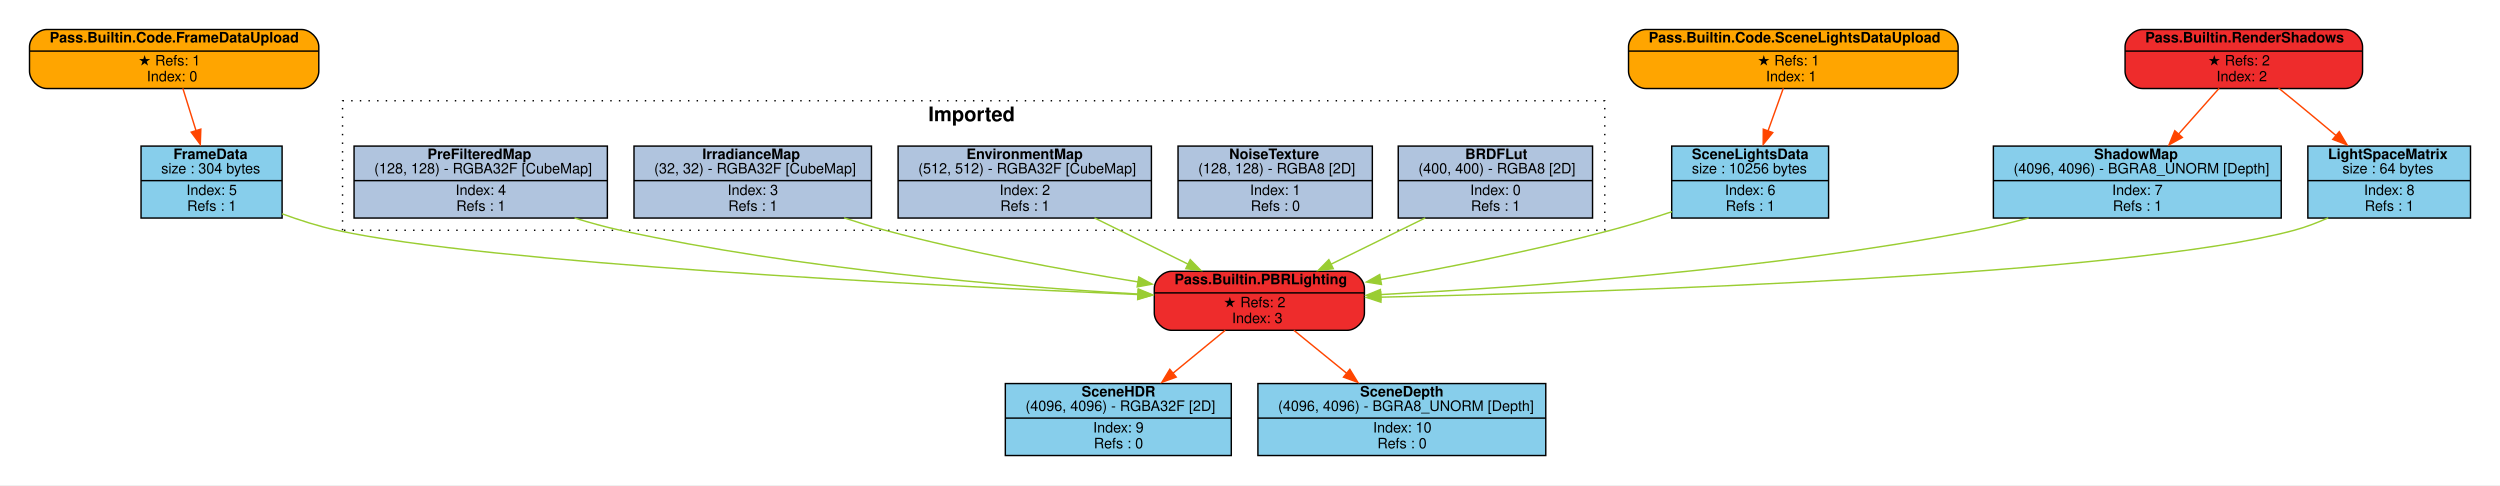
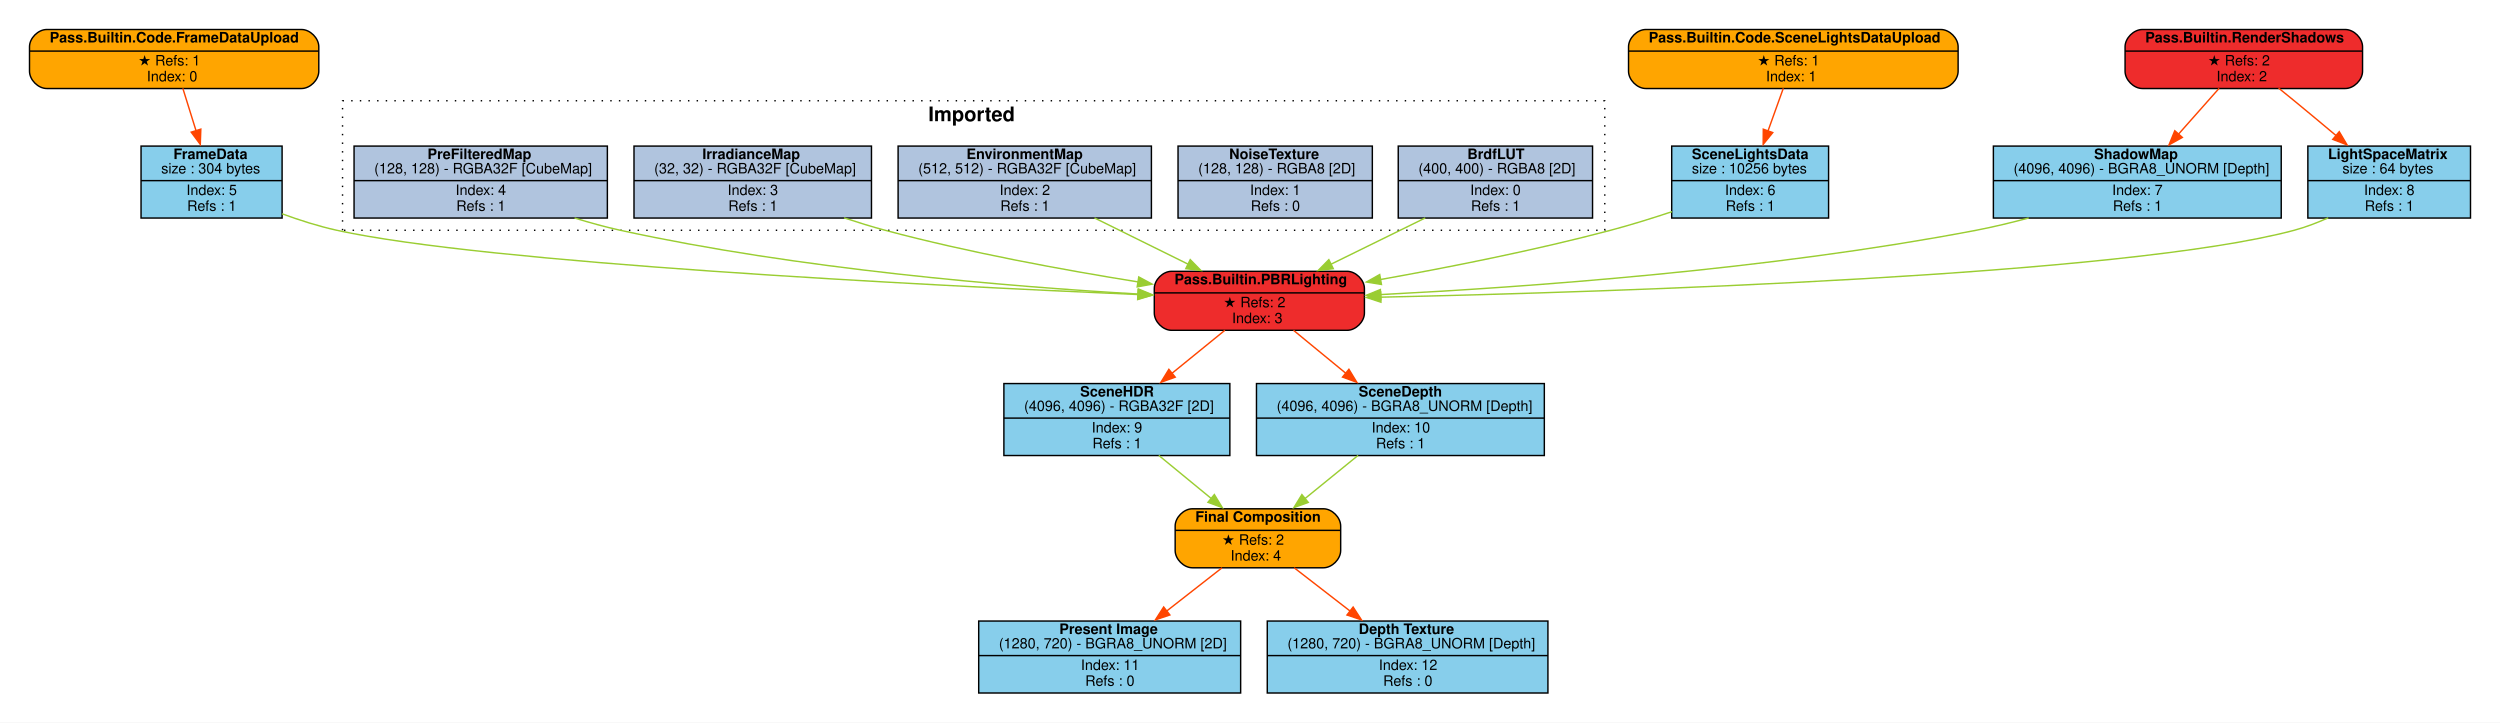
- <svg xmlns="http://www.w3.org/2000/svg" width="1737pt" height="337pt" viewBox="0.00 0.00 1737.00 337.00">
-   <g id="graph0" class="graph" transform="scale(1 1) rotate(0) translate(4 333)">
-     <polygon fill="white" stroke="none" points="-4,4 -4,-333 1733,-333 1733,4 -4,4" />
-     <g id="clust18" class="cluster">
- </g>
-     <g id="clust16" class="cluster">
- </g>
-     <g id="clust17" class="cluster">
+ <svg xmlns="http://www.w3.org/2000/svg" width="1737pt" height="502pt" viewBox="0.00 0.00 1737.00 502.00">
+   <g id="graph0" class="graph" transform="scale(1 1) rotate(0) translate(4 498)">
+     <polygon fill="white" stroke="none" points="-4,4 -4,-498 1733,-498 1733,4 -4,4" />
+     <g id="clust21" class="cluster">
+ </g>
+     <g id="clust20" class="cluster">
+ </g>
+     <g id="clust22" class="cluster">
</g>
    <g id="clust19" class="cluster">
</g>
-     <g id="clust20" class="cluster">
-       <polygon fill="none" stroke="black" stroke-dasharray="1,5" points="234,-173 234,-263 1111,-263 1111,-173 234,-173" />
-       <text text-anchor="start" x="637" y="-248.8" font-family="Helvetica,sans-Serif" font-size="14.00"> </text>
-       <text text-anchor="start" x="641" y="-248.8" font-family="Helvetica,sans-Serif" font-weight="bold" font-size="14.00">Imported</text>
-       <text text-anchor="start" x="704" y="-248.8" font-family="Helvetica,sans-Serif" font-size="14.00"> </text>
+     <g id="clust23" class="cluster">
+ </g>
+     <g id="clust24" class="cluster">
+       <polygon fill="none" stroke="black" stroke-dasharray="1,5" points="234,-338 234,-428 1111,-428 1111,-338 234,-338" />
+       <text text-anchor="start" x="637" y="-413.8" font-family="Helvetica,sans-Serif" font-size="14.00"> </text>
+       <text text-anchor="start" x="641" y="-413.8" font-family="Helvetica,sans-Serif" font-weight="bold" font-size="14.00">Imported</text>
+       <text text-anchor="start" x="704" y="-413.8" font-family="Helvetica,sans-Serif" font-size="14.00"> </text>
    </g>
    <g id="node1" class="node">
-       <path fill="orange" stroke="black" d="M28.5,-271.5C28.5,-271.5 205.5,-271.5 205.5,-271.5 211.5,-271.5 217.5,-277.5 217.5,-283.5 217.5,-283.5 217.5,-300.5 217.5,-300.5 217.5,-306.5 211.5,-312.5 205.5,-312.5 205.5,-312.5 28.5,-312.5 28.5,-312.5 22.5,-312.5 16.5,-306.5 16.5,-300.5 16.5,-300.5 16.5,-283.5 16.5,-283.5 16.5,-277.5 22.5,-271.5 28.5,-271.5" />
-       <text text-anchor="start" x="30.5" y="-303.5" font-family="Helvetica,sans-Serif" font-weight="bold" font-size="10.00">Pass.Builtin.Code.FrameDataUpload</text>
-       <polyline fill="none" stroke="black" points="16.5,-297.5 217.5,-297.5" />
-       <text text-anchor="start" x="92" y="-287.5" font-family="Helvetica,sans-Serif" font-size="10.00">★ Refs: 1</text>
-       <text text-anchor="start" x="98" y="-276.5" font-family="Helvetica,sans-Serif" font-size="10.00"> Index: 0</text>
+       <path fill="orange" stroke="black" d="M28.5,-436.5C28.5,-436.5 205.5,-436.5 205.5,-436.5 211.5,-436.5 217.5,-442.5 217.5,-448.5 217.5,-448.5 217.5,-465.5 217.5,-465.5 217.5,-471.5 211.5,-477.5 205.5,-477.5 205.5,-477.5 28.5,-477.5 28.5,-477.5 22.5,-477.5 16.5,-471.5 16.5,-465.5 16.5,-465.5 16.5,-448.5 16.5,-448.5 16.5,-442.5 22.5,-436.5 28.5,-436.5" />
+       <text text-anchor="start" x="30.5" y="-468.5" font-family="Helvetica,sans-Serif" font-weight="bold" font-size="10.00">Pass.Builtin.Code.FrameDataUpload</text>
+       <polyline fill="none" stroke="black" points="16.5,-462.5 217.5,-462.5" />
+       <text text-anchor="start" x="92" y="-452.5" font-family="Helvetica,sans-Serif" font-size="10.00">★ Refs: 1</text>
+       <text text-anchor="start" x="98" y="-441.5" font-family="Helvetica,sans-Serif" font-size="10.00"> Index: 0</text>
+     </g>
+     <g id="node11" class="node">
+       <polygon fill="skyblue" stroke="black" points="94,-346.5 94,-396.5 192,-396.5 192,-346.5 94,-346.5" />
+       <text text-anchor="start" x="116.5" y="-387.5" font-family="Helvetica,sans-Serif" font-weight="bold" font-size="10.00">FrameData</text>
+       <text text-anchor="start" x="108" y="-377.5" font-family="Helvetica,sans-Serif" font-size="10.00">size : 304 bytes</text>
+       <polyline fill="none" stroke="black" points="94,-372.5 192,-372.5" />
+       <text text-anchor="start" x="125.5" y="-362.5" font-family="Helvetica,sans-Serif" font-size="10.00">Index: 5</text>
+       <text text-anchor="start" x="126" y="-351.5" font-family="Helvetica,sans-Serif" font-size="10.00">Refs : 1</text>
+     </g>
+     <g id="edge1" class="edge">
+       <path fill="none" stroke="orangered" d="M123.03,-436.63C125.76,-427.88 129.06,-417.27 132.19,-407.22" />
+       <polygon fill="orangered" stroke="orangered" points="135.53,-408.27 135.16,-397.68 128.85,-406.18 135.53,-408.27" />
+     </g>
+     <g id="node2" class="node">
+       <path fill="orange" stroke="black" d="M1139.5,-436.5C1139.5,-436.5 1344.5,-436.5 1344.5,-436.5 1350.5,-436.5 1356.5,-442.5 1356.5,-448.5 1356.5,-448.5 1356.5,-465.5 1356.5,-465.5 1356.5,-471.5 1350.5,-477.5 1344.5,-477.5 1344.5,-477.5 1139.5,-477.5 1139.5,-477.5 1133.5,-477.5 1127.5,-471.5 1127.5,-465.5 1127.5,-465.5 1127.5,-448.5 1127.5,-448.5 1127.5,-442.5 1133.5,-436.5 1139.5,-436.5" />
+       <text text-anchor="start" x="1141.5" y="-468.5" font-family="Helvetica,sans-Serif" font-weight="bold" font-size="10.00">Pass.Builtin.Code.SceneLightsDataUpload</text>
+       <polyline fill="none" stroke="black" points="1127.5,-462.5 1356.5,-462.5" />
+       <text text-anchor="start" x="1217" y="-452.5" font-family="Helvetica,sans-Serif" font-size="10.00">★ Refs: 1</text>
+       <text text-anchor="start" x="1223" y="-441.5" font-family="Helvetica,sans-Serif" font-size="10.00"> Index: 1</text>
+     </g>
+     <g id="node12" class="node">
+       <polygon fill="skyblue" stroke="black" points="1157.5,-346.5 1157.5,-396.5 1266.5,-396.5 1266.5,-346.5 1157.5,-346.5" />
+       <text text-anchor="start" x="1171.5" y="-387.5" font-family="Helvetica,sans-Serif" font-weight="bold" font-size="10.00">SceneLightsData</text>
+       <text text-anchor="start" x="1171.5" y="-377.5" font-family="Helvetica,sans-Serif" font-size="10.00">size : 10256 bytes</text>
+       <polyline fill="none" stroke="black" points="1157.5,-372.5 1266.5,-372.5" />
+       <text text-anchor="start" x="1194.5" y="-362.5" font-family="Helvetica,sans-Serif" font-size="10.00">Index: 6</text>
+       <text text-anchor="start" x="1195" y="-351.5" font-family="Helvetica,sans-Serif" font-size="10.00">Refs : 1</text>
+     </g>
+     <g id="edge2" class="edge">
+       <path fill="none" stroke="orangered" d="M1235.04,-436.63C1231.86,-427.79 1228,-417.04 1224.36,-406.89" />
+       <polygon fill="orangered" stroke="orangered" points="1227.71,-405.88 1221.04,-397.66 1221.13,-408.25 1227.71,-405.88" />
+     </g>
+     <g id="node3" class="node">
+       <path fill="#ee2c2c" stroke="black" d="M1484.5,-436.5C1484.5,-436.5 1625.5,-436.5 1625.5,-436.5 1631.5,-436.5 1637.5,-442.5 1637.5,-448.5 1637.5,-448.5 1637.5,-465.5 1637.5,-465.5 1637.5,-471.5 1631.5,-477.5 1625.5,-477.5 1625.5,-477.5 1484.5,-477.5 1484.5,-477.5 1478.5,-477.5 1472.5,-471.5 1472.5,-465.5 1472.5,-465.5 1472.5,-448.5 1472.5,-448.5 1472.5,-442.5 1478.5,-436.5 1484.5,-436.5" />
+       <text text-anchor="start" x="1486.5" y="-468.5" font-family="Helvetica,sans-Serif" font-weight="bold" font-size="10.00">Pass.Builtin.RenderShadows</text>
+       <polyline fill="none" stroke="black" points="1472.5,-462.5 1637.5,-462.5" />
+       <text text-anchor="start" x="1530" y="-452.5" font-family="Helvetica,sans-Serif" font-size="10.00">★ Refs: 2</text>
+       <text text-anchor="start" x="1536" y="-441.5" font-family="Helvetica,sans-Serif" font-size="10.00"> Index: 2</text>
+     </g>
+     <g id="node13" class="node">
+       <polygon fill="skyblue" stroke="black" points="1381,-346.5 1381,-396.5 1581,-396.5 1581,-346.5 1381,-346.5" />
+       <text text-anchor="start" x="1451" y="-387.5" font-family="Helvetica,sans-Serif" font-weight="bold" font-size="10.00">ShadowMap</text>
+       <text text-anchor="start" x="1395" y="-377.5" font-family="Helvetica,sans-Serif" font-size="10.00">(4096, 4096) - BGRA8_UNORM [Depth]</text>
+       <polyline fill="none" stroke="black" points="1381,-372.5 1581,-372.5" />
+       <text text-anchor="start" x="1463.5" y="-362.5" font-family="Helvetica,sans-Serif" font-size="10.00">Index: 7</text>
+       <text text-anchor="start" x="1464" y="-351.5" font-family="Helvetica,sans-Serif" font-size="10.00">Refs : 1</text>
+     </g>
+     <g id="edge3" class="edge">
+       <path fill="none" stroke="orangered" d="M1537.84,-436.63C1529.41,-427.13 1519.04,-415.43 1509.48,-404.64" />
+       <polygon fill="orangered" stroke="orangered" points="1512.29,-402.53 1503.04,-397.37 1507.05,-407.17 1512.29,-402.53" />
+     </g>
+     <g id="node14" class="node">
+       <polygon fill="skyblue" stroke="black" points="1599.5,-346.5 1599.5,-396.5 1712.5,-396.5 1712.5,-346.5 1599.5,-346.5" />
+       <text text-anchor="start" x="1613.5" y="-387.5" font-family="Helvetica,sans-Serif" font-weight="bold" font-size="10.00">LightSpaceMatrix</text>
+       <text text-anchor="start" x="1623.5" y="-377.5" font-family="Helvetica,sans-Serif" font-size="10.00">size : 64 bytes</text>
+       <polyline fill="none" stroke="black" points="1599.5,-372.5 1712.5,-372.5" />
+       <text text-anchor="start" x="1638.5" y="-362.5" font-family="Helvetica,sans-Serif" font-size="10.00">Index: 8</text>
+       <text text-anchor="start" x="1639" y="-351.5" font-family="Helvetica,sans-Serif" font-size="10.00">Refs : 1</text>
+     </g>
+     <g id="edge4" class="edge">
+       <path fill="none" stroke="orangered" d="M1579.16,-436.8C1582.81,-433.86 1586.51,-430.86 1590,-428 1599.47,-420.23 1609.64,-411.75 1619.08,-403.82" />
+       <polygon fill="orangered" stroke="orangered" points="1621.31,-406.51 1626.71,-397.39 1616.8,-401.16 1621.31,-406.51" />
+     </g>
+     <g id="node4" class="node">
+       <path fill="#ee2c2c" stroke="black" d="M810,-268.5C810,-268.5 932,-268.5 932,-268.5 938,-268.5 944,-274.5 944,-280.5 944,-280.5 944,-297.5 944,-297.5 944,-303.5 938,-309.5 932,-309.5 932,-309.5 810,-309.5 810,-309.5 804,-309.5 798,-303.5 798,-297.5 798,-297.5 798,-280.5 798,-280.5 798,-274.5 804,-268.5 810,-268.5" />
+       <text text-anchor="start" x="812" y="-300.5" font-family="Helvetica,sans-Serif" font-weight="bold" font-size="10.00">Pass.Builtin.PBRLighting</text>
+       <polyline fill="none" stroke="black" points="798,-294.5 944,-294.5" />
+       <text text-anchor="start" x="846" y="-284.5" font-family="Helvetica,sans-Serif" font-size="10.00">★ Refs: 2</text>
+       <text text-anchor="start" x="852" y="-273.5" font-family="Helvetica,sans-Serif" font-size="10.00"> Index: 3</text>
+     </g>
+     <g id="node15" class="node">
+       <polygon fill="skyblue" stroke="black" points="693.5,-181.5 693.5,-231.5 850.5,-231.5 850.5,-181.5 693.5,-181.5" />
+       <text text-anchor="start" x="746.5" y="-222.5" font-family="Helvetica,sans-Serif" font-weight="bold" font-size="10.00">SceneHDR</text>
+       <text text-anchor="start" x="707.5" y="-212.5" font-family="Helvetica,sans-Serif" font-size="10.00">(4096, 4096) - RGBA32F [2D]</text>
+       <polyline fill="none" stroke="black" points="693.5,-207.5 850.5,-207.5" />
+       <text text-anchor="start" x="754.5" y="-197.5" font-family="Helvetica,sans-Serif" font-size="10.00">Index: 9</text>
+       <text text-anchor="start" x="755" y="-186.5" font-family="Helvetica,sans-Serif" font-size="10.00">Refs : 1</text>
+     </g>
+     <g id="edge5" class="edge">
+       <path fill="none" stroke="orangered" d="M847.03,-268.51C835.98,-259.53 822.59,-248.64 810.2,-238.56" />
+       <polygon fill="orangered" stroke="orangered" points="812.54,-235.96 802.58,-232.36 808.13,-241.39 812.54,-235.96" />
+     </g>
+     <g id="node16" class="node">
+       <polygon fill="skyblue" stroke="black" points="869,-181.5 869,-231.5 1069,-231.5 1069,-181.5 869,-181.5" />
+       <text text-anchor="start" x="940" y="-222.5" font-family="Helvetica,sans-Serif" font-weight="bold" font-size="10.00">SceneDepth</text>
+       <text text-anchor="start" x="883" y="-212.5" font-family="Helvetica,sans-Serif" font-size="10.00">(4096, 4096) - BGRA8_UNORM [Depth]</text>
+       <polyline fill="none" stroke="black" points="869,-207.5 1069,-207.5" />
+       <text text-anchor="start" x="949" y="-197.5" font-family="Helvetica,sans-Serif" font-size="10.00">Index: 10</text>
+       <text text-anchor="start" x="952" y="-186.5" font-family="Helvetica,sans-Serif" font-size="10.00">Refs : 1</text>
+     </g>
+     <g id="edge6" class="edge">
+       <path fill="none" stroke="orangered" d="M894.72,-268.51C905.66,-259.53 918.92,-248.64 931.18,-238.56" />
+       <polygon fill="orangered" stroke="orangered" points="933.22,-241.42 938.73,-232.37 928.78,-236.01 933.22,-241.42" />
+     </g>
+     <g id="node5" class="node">
+       <path fill="orange" stroke="black" d="M824.5,-103.5C824.5,-103.5 915.5,-103.5 915.5,-103.5 921.5,-103.5 927.5,-109.5 927.5,-115.5 927.5,-115.5 927.5,-132.5 927.5,-132.5 927.5,-138.5 921.5,-144.5 915.5,-144.5 915.5,-144.5 824.5,-144.5 824.5,-144.5 818.5,-144.5 812.5,-138.5 812.5,-132.5 812.5,-132.5 812.5,-115.5 812.5,-115.5 812.5,-109.5 818.5,-103.5 824.5,-103.5" />
+       <text text-anchor="start" x="826.5" y="-135.5" font-family="Helvetica,sans-Serif" font-weight="bold" font-size="10.00">Final Composition</text>
+       <polyline fill="none" stroke="black" points="812.5,-129.5 927.5,-129.5" />
+       <text text-anchor="start" x="845" y="-119.5" font-family="Helvetica,sans-Serif" font-size="10.00">★ Refs: 2</text>
+       <text text-anchor="start" x="851" y="-108.5" font-family="Helvetica,sans-Serif" font-size="10.00"> Index: 4</text>
+     </g>
+     <g id="node17" class="node">
+       <polygon fill="skyblue" stroke="black" points="676,-16.5 676,-66.5 858,-66.5 858,-16.5 676,-16.5" />
+       <text text-anchor="start" x="732" y="-57.5" font-family="Helvetica,sans-Serif" font-weight="bold" font-size="10.00">Present Image</text>
+       <text text-anchor="start" x="690" y="-47.5" font-family="Helvetica,sans-Serif" font-size="10.00">(1280, 720) - BGRA8_UNORM [2D]</text>
+       <polyline fill="none" stroke="black" points="676,-42.5 858,-42.5" />
+       <text text-anchor="start" x="747" y="-32.5" font-family="Helvetica,sans-Serif" font-size="10.00">Index: 11</text>
+       <text text-anchor="start" x="750" y="-21.5" font-family="Helvetica,sans-Serif" font-size="10.00">Refs : 0</text>
+     </g>
+     <g id="edge7" class="edge">
+       <path fill="none" stroke="orangered" d="M845.07,-103.51C833.46,-94.44 819.37,-83.43 806.37,-73.27" />
+       <polygon fill="orangered" stroke="orangered" points="808.82,-70.74 798.78,-67.34 804.51,-76.26 808.82,-70.74" />
+     </g>
+     <g id="node18" class="node">
+       <polygon fill="skyblue" stroke="black" points="876.5,-16.5 876.5,-66.5 1071.5,-66.5 1071.5,-16.5 876.5,-16.5" />
+       <text text-anchor="start" x="940" y="-57.5" font-family="Helvetica,sans-Serif" font-weight="bold" font-size="10.00">Depth Texture</text>
+       <text text-anchor="start" x="890.5" y="-47.5" font-family="Helvetica,sans-Serif" font-size="10.00">(1280, 720) - BGRA8_UNORM [Depth]</text>
+       <polyline fill="none" stroke="black" points="876.5,-42.5 1071.5,-42.5" />
+       <text text-anchor="start" x="954" y="-32.5" font-family="Helvetica,sans-Serif" font-size="10.00">Index: 12</text>
+       <text text-anchor="start" x="957" y="-21.5" font-family="Helvetica,sans-Serif" font-size="10.00">Refs : 0</text>
+     </g>
+     <g id="edge8" class="edge">
+       <path fill="none" stroke="orangered" d="M895.18,-103.51C906.9,-94.44 921.13,-83.43 934.25,-73.27" />
+       <polygon fill="orangered" stroke="orangered" points="936.15,-76.22 941.92,-67.33 931.87,-70.69 936.15,-76.22" />
+     </g>
+     <g id="node6" class="node">
+       <polygon fill="lightsteelblue" stroke="black" points="967.5,-346.5 967.5,-396.5 1102.5,-396.5 1102.5,-346.5 967.5,-346.5" />
+       <text text-anchor="start" x="1015.5" y="-387.5" font-family="Helvetica,sans-Serif" font-weight="bold" font-size="10.00">BrdfLUT</text>
+       <text text-anchor="start" x="981.5" y="-377.5" font-family="Helvetica,sans-Serif" font-size="10.00">(400, 400) - RGBA8 [2D]</text>
+       <polyline fill="none" stroke="black" points="967.5,-372.5 1102.5,-372.5" />
+       <text text-anchor="start" x="1017.5" y="-362.5" font-family="Helvetica,sans-Serif" font-size="10.00">Index: 0</text>
+       <text text-anchor="start" x="1018" y="-351.5" font-family="Helvetica,sans-Serif" font-size="10.00">Refs : 1</text>
+     </g>
+     <g id="edge9" class="edge">
+       <path fill="none" stroke="#9acd32" d="M986.24,-346.57C965.56,-336.42 941.49,-324.6 920.71,-314.4" />
+       <polygon fill="#9acd32" stroke="#9acd32" points="922.37,-311.32 911.85,-310.05 919.28,-317.6 922.37,-311.32" />
+     </g>
+     <g id="node7" class="node">
+       <polygon fill="lightsteelblue" stroke="black" points="814.5,-346.5 814.5,-396.5 949.5,-396.5 949.5,-346.5 814.5,-346.5" />
+       <text text-anchor="start" x="850" y="-387.5" font-family="Helvetica,sans-Serif" font-weight="bold" font-size="10.00">NoiseTexture</text>
+       <text text-anchor="start" x="828.5" y="-377.5" font-family="Helvetica,sans-Serif" font-size="10.00">(128, 128) - RGBA8 [2D]</text>
+       <polyline fill="none" stroke="black" points="814.5,-372.5 949.5,-372.5" />
+       <text text-anchor="start" x="864.5" y="-362.5" font-family="Helvetica,sans-Serif" font-size="10.00">Index: 1</text>
+       <text text-anchor="start" x="865" y="-351.5" font-family="Helvetica,sans-Serif" font-size="10.00">Refs : 0</text>
+     </g>
+     <g id="node8" class="node">
+       <polygon fill="lightsteelblue" stroke="black" points="620,-346.5 620,-396.5 796,-396.5 796,-346.5 620,-346.5" />
+       <text text-anchor="start" x="667.5" y="-387.5" font-family="Helvetica,sans-Serif" font-weight="bold" font-size="10.00">EnvironmentMap</text>
+       <text text-anchor="start" x="634" y="-377.5" font-family="Helvetica,sans-Serif" font-size="10.00">(512, 512) - RGBA32F [CubeMap]</text>
+       <polyline fill="none" stroke="black" points="620,-372.5 796,-372.5" />
+       <text text-anchor="start" x="690.5" y="-362.5" font-family="Helvetica,sans-Serif" font-size="10.00">Index: 2</text>
+       <text text-anchor="start" x="691" y="-351.5" font-family="Helvetica,sans-Serif" font-size="10.00">Refs : 1</text>
+     </g>
+     <g id="edge10" class="edge">
+       <path fill="none" stroke="#9acd32" d="M756.46,-346.57C777.02,-336.42 800.94,-324.6 821.59,-314.4" />
+       <polygon fill="#9acd32" stroke="#9acd32" points="822.98,-317.62 830.39,-310.05 819.88,-311.34 822.98,-317.62" />
+     </g>
+     <g id="node9" class="node">
+       <polygon fill="lightsteelblue" stroke="black" points="436.5,-346.5 436.5,-396.5 601.5,-396.5 601.5,-346.5 436.5,-346.5" />
+       <text text-anchor="start" x="484" y="-387.5" font-family="Helvetica,sans-Serif" font-weight="bold" font-size="10.00">IrradianceMap</text>
+       <text text-anchor="start" x="450.5" y="-377.5" font-family="Helvetica,sans-Serif" font-size="10.00">(32, 32) - RGBA32F [CubeMap]</text>
+       <polyline fill="none" stroke="black" points="436.5,-372.5 601.5,-372.5" />
+       <text text-anchor="start" x="501.5" y="-362.5" font-family="Helvetica,sans-Serif" font-size="10.00">Index: 3</text>
+       <text text-anchor="start" x="502" y="-351.5" font-family="Helvetica,sans-Serif" font-size="10.00">Refs : 1</text>
+     </g>
+     <g id="edge11" class="edge">
+       <path fill="none" stroke="#9acd32" d="M582.44,-346.63C591.94,-343.49 601.67,-340.49 611,-338 668.93,-322.52 735.43,-310.34 786.68,-302.13" />
+       <polygon fill="#9acd32" stroke="#9acd32" points="787.21,-305.59 796.54,-300.57 786.11,-298.67 787.21,-305.59" />
    </g>
    <g id="node10" class="node">
-       <polygon fill="skyblue" stroke="black" points="94,-181.5 94,-231.5 192,-231.5 192,-181.5 94,-181.5" />
-       <text text-anchor="start" x="116.5" y="-222.5" font-family="Helvetica,sans-Serif" font-weight="bold" font-size="10.00">FrameData</text>
-       <text text-anchor="start" x="108" y="-212.5" font-family="Helvetica,sans-Serif" font-size="10.00">size : 304 bytes</text>
-       <polyline fill="none" stroke="black" points="94,-207.5 192,-207.5" />
-       <text text-anchor="start" x="125.5" y="-197.5" font-family="Helvetica,sans-Serif" font-size="10.00">Index: 5</text>
-       <text text-anchor="start" x="126" y="-186.5" font-family="Helvetica,sans-Serif" font-size="10.00">Refs : 1</text>
-     </g>
-     <g id="edge1" class="edge">
-       <path fill="none" stroke="orangered" d="M123.03,-271.63C125.76,-262.88 129.06,-252.27 132.19,-242.22" />
-       <polygon fill="orangered" stroke="orangered" points="135.53,-243.27 135.16,-232.68 128.85,-241.18 135.53,-243.27" />
-     </g>
-     <g id="node2" class="node">
-       <path fill="orange" stroke="black" d="M1139.5,-271.5C1139.5,-271.5 1344.5,-271.5 1344.5,-271.5 1350.5,-271.5 1356.5,-277.5 1356.5,-283.5 1356.5,-283.5 1356.5,-300.5 1356.5,-300.5 1356.5,-306.5 1350.5,-312.5 1344.5,-312.5 1344.5,-312.5 1139.5,-312.5 1139.5,-312.5 1133.5,-312.5 1127.5,-306.5 1127.5,-300.5 1127.5,-300.5 1127.5,-283.5 1127.5,-283.5 1127.5,-277.5 1133.5,-271.5 1139.5,-271.5" />
-       <text text-anchor="start" x="1141.5" y="-303.5" font-family="Helvetica,sans-Serif" font-weight="bold" font-size="10.00">Pass.Builtin.Code.SceneLightsDataUpload</text>
-       <polyline fill="none" stroke="black" points="1127.5,-297.5 1356.5,-297.5" />
-       <text text-anchor="start" x="1217" y="-287.5" font-family="Helvetica,sans-Serif" font-size="10.00">★ Refs: 1</text>
-       <text text-anchor="start" x="1223" y="-276.5" font-family="Helvetica,sans-Serif" font-size="10.00"> Index: 1</text>
-     </g>
-     <g id="node11" class="node">
-       <polygon fill="skyblue" stroke="black" points="1157.5,-181.5 1157.5,-231.5 1266.5,-231.5 1266.5,-181.5 1157.5,-181.5" />
-       <text text-anchor="start" x="1171.5" y="-222.5" font-family="Helvetica,sans-Serif" font-weight="bold" font-size="10.00">SceneLightsData</text>
-       <text text-anchor="start" x="1171.5" y="-212.5" font-family="Helvetica,sans-Serif" font-size="10.00">size : 10256 bytes</text>
-       <polyline fill="none" stroke="black" points="1157.5,-207.5 1266.5,-207.5" />
-       <text text-anchor="start" x="1194.5" y="-197.5" font-family="Helvetica,sans-Serif" font-size="10.00">Index: 6</text>
-       <text text-anchor="start" x="1195" y="-186.5" font-family="Helvetica,sans-Serif" font-size="10.00">Refs : 1</text>
-     </g>
-     <g id="edge2" class="edge">
-       <path fill="none" stroke="orangered" d="M1235.04,-271.63C1231.86,-262.79 1228,-252.04 1224.36,-241.89" />
-       <polygon fill="orangered" stroke="orangered" points="1227.71,-240.88 1221.04,-232.66 1221.13,-243.25 1227.71,-240.88" />
-     </g>
-     <g id="node3" class="node">
-       <path fill="#ee2c2c" stroke="black" d="M1484.5,-271.5C1484.5,-271.5 1625.5,-271.5 1625.5,-271.5 1631.5,-271.5 1637.5,-277.5 1637.5,-283.5 1637.5,-283.5 1637.5,-300.5 1637.5,-300.5 1637.5,-306.5 1631.5,-312.5 1625.5,-312.5 1625.5,-312.5 1484.5,-312.5 1484.5,-312.5 1478.5,-312.5 1472.5,-306.5 1472.5,-300.5 1472.5,-300.5 1472.5,-283.5 1472.5,-283.5 1472.5,-277.5 1478.5,-271.5 1484.5,-271.5" />
-       <text text-anchor="start" x="1486.5" y="-303.5" font-family="Helvetica,sans-Serif" font-weight="bold" font-size="10.00">Pass.Builtin.RenderShadows</text>
-       <polyline fill="none" stroke="black" points="1472.5,-297.5 1637.5,-297.5" />
-       <text text-anchor="start" x="1530" y="-287.5" font-family="Helvetica,sans-Serif" font-size="10.00">★ Refs: 2</text>
-       <text text-anchor="start" x="1536" y="-276.5" font-family="Helvetica,sans-Serif" font-size="10.00"> Index: 2</text>
-     </g>
-     <g id="node12" class="node">
-       <polygon fill="skyblue" stroke="black" points="1381,-181.5 1381,-231.5 1581,-231.5 1581,-181.5 1381,-181.5" />
-       <text text-anchor="start" x="1451" y="-222.5" font-family="Helvetica,sans-Serif" font-weight="bold" font-size="10.00">ShadowMap</text>
-       <text text-anchor="start" x="1395" y="-212.5" font-family="Helvetica,sans-Serif" font-size="10.00">(4096, 4096) - BGRA8_UNORM [Depth]</text>
-       <polyline fill="none" stroke="black" points="1381,-207.5 1581,-207.5" />
-       <text text-anchor="start" x="1463.5" y="-197.5" font-family="Helvetica,sans-Serif" font-size="10.00">Index: 7</text>
-       <text text-anchor="start" x="1464" y="-186.5" font-family="Helvetica,sans-Serif" font-size="10.00">Refs : 1</text>
-     </g>
-     <g id="edge3" class="edge">
-       <path fill="none" stroke="orangered" d="M1537.84,-271.63C1529.41,-262.13 1519.04,-250.43 1509.48,-239.64" />
-       <polygon fill="orangered" stroke="orangered" points="1512.29,-237.53 1503.04,-232.37 1507.05,-242.17 1512.29,-237.53" />
-     </g>
-     <g id="node13" class="node">
-       <polygon fill="skyblue" stroke="black" points="1599.5,-181.5 1599.5,-231.5 1712.5,-231.5 1712.5,-181.5 1599.5,-181.5" />
-       <text text-anchor="start" x="1613.5" y="-222.5" font-family="Helvetica,sans-Serif" font-weight="bold" font-size="10.00">LightSpaceMatrix</text>
-       <text text-anchor="start" x="1623.5" y="-212.5" font-family="Helvetica,sans-Serif" font-size="10.00">size : 64 bytes</text>
-       <polyline fill="none" stroke="black" points="1599.5,-207.5 1712.5,-207.5" />
-       <text text-anchor="start" x="1638.5" y="-197.5" font-family="Helvetica,sans-Serif" font-size="10.00">Index: 8</text>
-       <text text-anchor="start" x="1639" y="-186.5" font-family="Helvetica,sans-Serif" font-size="10.00">Refs : 1</text>
-     </g>
-     <g id="edge4" class="edge">
-       <path fill="none" stroke="orangered" d="M1579.16,-271.8C1582.81,-268.86 1586.51,-265.86 1590,-263 1599.47,-255.23 1609.64,-246.75 1619.08,-238.82" />
-       <polygon fill="orangered" stroke="orangered" points="1621.31,-241.51 1626.71,-232.39 1616.8,-236.16 1621.31,-241.51" />
-     </g>
-     <g id="node4" class="node">
-       <path fill="#ee2c2c" stroke="black" d="M810,-103.5C810,-103.5 932,-103.5 932,-103.5 938,-103.5 944,-109.5 944,-115.5 944,-115.5 944,-132.5 944,-132.5 944,-138.5 938,-144.5 932,-144.5 932,-144.5 810,-144.5 810,-144.5 804,-144.5 798,-138.5 798,-132.5 798,-132.5 798,-115.5 798,-115.5 798,-109.5 804,-103.5 810,-103.5" />
-       <text text-anchor="start" x="812" y="-135.5" font-family="Helvetica,sans-Serif" font-weight="bold" font-size="10.00">Pass.Builtin.PBRLighting</text>
-       <polyline fill="none" stroke="black" points="798,-129.5 944,-129.5" />
-       <text text-anchor="start" x="846" y="-119.5" font-family="Helvetica,sans-Serif" font-size="10.00">★ Refs: 2</text>
-       <text text-anchor="start" x="852" y="-108.5" font-family="Helvetica,sans-Serif" font-size="10.00"> Index: 3</text>
-     </g>
-     <g id="node14" class="node">
-       <polygon fill="skyblue" stroke="black" points="694.5,-16.5 694.5,-66.5 851.5,-66.5 851.5,-16.5 694.5,-16.5" />
-       <text text-anchor="start" x="747.5" y="-57.5" font-family="Helvetica,sans-Serif" font-weight="bold" font-size="10.00">SceneHDR</text>
-       <text text-anchor="start" x="708.5" y="-47.5" font-family="Helvetica,sans-Serif" font-size="10.00">(4096, 4096) - RGBA32F [2D]</text>
-       <polyline fill="none" stroke="black" points="694.5,-42.5 851.5,-42.5" />
-       <text text-anchor="start" x="755.5" y="-32.5" font-family="Helvetica,sans-Serif" font-size="10.00">Index: 9</text>
-       <text text-anchor="start" x="756" y="-21.5" font-family="Helvetica,sans-Serif" font-size="10.00">Refs : 0</text>
-     </g>
-     <g id="edge5" class="edge">
-       <path fill="none" stroke="orangered" d="M847.28,-103.51C836.34,-94.53 823.08,-83.64 810.82,-73.56" />
-       <polygon fill="orangered" stroke="orangered" points="813.22,-71.01 803.27,-67.37 808.78,-76.42 813.22,-71.01" />
-     </g>
-     <g id="node15" class="node">
-       <polygon fill="skyblue" stroke="black" points="870,-16.5 870,-66.5 1070,-66.5 1070,-16.5 870,-16.5" />
-       <text text-anchor="start" x="941" y="-57.5" font-family="Helvetica,sans-Serif" font-weight="bold" font-size="10.00">SceneDepth</text>
-       <text text-anchor="start" x="884" y="-47.5" font-family="Helvetica,sans-Serif" font-size="10.00">(4096, 4096) - BGRA8_UNORM [Depth]</text>
-       <polyline fill="none" stroke="black" points="870,-42.5 1070,-42.5" />
-       <text text-anchor="start" x="950" y="-32.5" font-family="Helvetica,sans-Serif" font-size="10.00">Index: 10</text>
-       <text text-anchor="start" x="953" y="-21.5" font-family="Helvetica,sans-Serif" font-size="10.00">Refs : 0</text>
-     </g>
-     <g id="edge6" class="edge">
-       <path fill="none" stroke="orangered" d="M894.97,-103.51C906.02,-94.53 919.41,-83.64 931.8,-73.56" />
-       <polygon fill="orangered" stroke="orangered" points="933.87,-76.39 939.42,-67.36 929.46,-70.96 933.87,-76.39" />
-     </g>
-     <g id="node5" class="node">
-       <polygon fill="lightsteelblue" stroke="black" points="967.5,-181.5 967.5,-231.5 1102.5,-231.5 1102.5,-181.5 967.5,-181.5" />
-       <text text-anchor="start" x="1014" y="-222.5" font-family="Helvetica,sans-Serif" font-weight="bold" font-size="10.00">BRDFLut</text>
-       <text text-anchor="start" x="981.5" y="-212.5" font-family="Helvetica,sans-Serif" font-size="10.00">(400, 400) - RGBA8 [2D]</text>
-       <polyline fill="none" stroke="black" points="967.5,-207.5 1102.5,-207.5" />
-       <text text-anchor="start" x="1017.5" y="-197.5" font-family="Helvetica,sans-Serif" font-size="10.00">Index: 0</text>
-       <text text-anchor="start" x="1018" y="-186.5" font-family="Helvetica,sans-Serif" font-size="10.00">Refs : 1</text>
-     </g>
-     <g id="edge7" class="edge">
-       <path fill="none" stroke="#9acd32" d="M986.24,-181.57C965.56,-171.42 941.49,-159.6 920.71,-149.4" />
-       <polygon fill="#9acd32" stroke="#9acd32" points="922.37,-146.32 911.85,-145.05 919.28,-152.6 922.37,-146.32" />
-     </g>
-     <g id="node6" class="node">
-       <polygon fill="lightsteelblue" stroke="black" points="814.5,-181.5 814.5,-231.5 949.5,-231.5 949.5,-181.5 814.5,-181.5" />
-       <text text-anchor="start" x="850" y="-222.5" font-family="Helvetica,sans-Serif" font-weight="bold" font-size="10.00">NoiseTexture</text>
-       <text text-anchor="start" x="828.5" y="-212.5" font-family="Helvetica,sans-Serif" font-size="10.00">(128, 128) - RGBA8 [2D]</text>
-       <polyline fill="none" stroke="black" points="814.5,-207.5 949.5,-207.5" />
-       <text text-anchor="start" x="864.5" y="-197.5" font-family="Helvetica,sans-Serif" font-size="10.00">Index: 1</text>
-       <text text-anchor="start" x="865" y="-186.5" font-family="Helvetica,sans-Serif" font-size="10.00">Refs : 0</text>
-     </g>
-     <g id="node7" class="node">
-       <polygon fill="lightsteelblue" stroke="black" points="620,-181.5 620,-231.5 796,-231.5 796,-181.5 620,-181.5" />
-       <text text-anchor="start" x="667.5" y="-222.5" font-family="Helvetica,sans-Serif" font-weight="bold" font-size="10.00">EnvironmentMap</text>
-       <text text-anchor="start" x="634" y="-212.5" font-family="Helvetica,sans-Serif" font-size="10.00">(512, 512) - RGBA32F [CubeMap]</text>
-       <polyline fill="none" stroke="black" points="620,-207.5 796,-207.5" />
-       <text text-anchor="start" x="690.5" y="-197.5" font-family="Helvetica,sans-Serif" font-size="10.00">Index: 2</text>
-       <text text-anchor="start" x="691" y="-186.5" font-family="Helvetica,sans-Serif" font-size="10.00">Refs : 1</text>
-     </g>
-     <g id="edge8" class="edge">
-       <path fill="none" stroke="#9acd32" d="M756.46,-181.57C777.02,-171.42 800.94,-159.6 821.59,-149.4" />
-       <polygon fill="#9acd32" stroke="#9acd32" points="822.98,-152.62 830.39,-145.05 819.88,-146.34 822.98,-152.62" />
-     </g>
-     <g id="node8" class="node">
-       <polygon fill="lightsteelblue" stroke="black" points="436.5,-181.5 436.5,-231.5 601.5,-231.5 601.5,-181.5 436.5,-181.5" />
-       <text text-anchor="start" x="484" y="-222.5" font-family="Helvetica,sans-Serif" font-weight="bold" font-size="10.00">IrradianceMap</text>
-       <text text-anchor="start" x="450.5" y="-212.5" font-family="Helvetica,sans-Serif" font-size="10.00">(32, 32) - RGBA32F [CubeMap]</text>
-       <polyline fill="none" stroke="black" points="436.5,-207.5 601.5,-207.5" />
-       <text text-anchor="start" x="501.5" y="-197.5" font-family="Helvetica,sans-Serif" font-size="10.00">Index: 3</text>
-       <text text-anchor="start" x="502" y="-186.5" font-family="Helvetica,sans-Serif" font-size="10.00">Refs : 1</text>
-     </g>
-     <g id="edge9" class="edge">
-       <path fill="none" stroke="#9acd32" d="M582.44,-181.63C591.94,-178.49 601.67,-175.49 611,-173 668.93,-157.52 735.43,-145.34 786.68,-137.13" />
-       <polygon fill="#9acd32" stroke="#9acd32" points="787.21,-140.59 796.54,-135.57 786.11,-133.67 787.21,-140.59" />
-     </g>
-     <g id="node9" class="node">
-       <polygon fill="lightsteelblue" stroke="black" points="242,-181.5 242,-231.5 418,-231.5 418,-181.5 242,-181.5" />
-       <text text-anchor="start" x="293" y="-222.5" font-family="Helvetica,sans-Serif" font-weight="bold" font-size="10.00">PreFilteredMap</text>
-       <text text-anchor="start" x="256" y="-212.5" font-family="Helvetica,sans-Serif" font-size="10.00">(128, 128) - RGBA32F [CubeMap]</text>
-       <polyline fill="none" stroke="black" points="242,-207.5 418,-207.5" />
-       <text text-anchor="start" x="312.5" y="-197.5" font-family="Helvetica,sans-Serif" font-size="10.00">Index: 4</text>
-       <text text-anchor="start" x="313" y="-186.5" font-family="Helvetica,sans-Serif" font-size="10.00">Refs : 1</text>
-     </g>
-     <g id="edge10" class="edge">
-       <path fill="none" stroke="#9acd32" d="M395.21,-181.53C405.73,-178.27 416.59,-175.28 427,-173 550.66,-145.93 697.18,-133.87 787.11,-128.68" />
-       <polygon fill="#9acd32" stroke="#9acd32" points="787.03,-132.19 796.82,-128.13 786.64,-125.2 787.03,-132.19" />
-     </g>
-     <g id="edge11" class="edge">
-       <path fill="none" stroke="#9acd32" d="M191.96,-184.46C204.18,-179.98 217.4,-175.77 230,-173 333.78,-150.22 637.8,-134.77 786.77,-128.35" />
-       <polygon fill="#9acd32" stroke="#9acd32" points="786.74,-131.86 796.58,-127.93 786.44,-124.86 786.74,-131.86" />
+       <polygon fill="lightsteelblue" stroke="black" points="242,-346.5 242,-396.5 418,-396.5 418,-346.5 242,-346.5" />
+       <text text-anchor="start" x="293" y="-387.5" font-family="Helvetica,sans-Serif" font-weight="bold" font-size="10.00">PreFilteredMap</text>
+       <text text-anchor="start" x="256" y="-377.5" font-family="Helvetica,sans-Serif" font-size="10.00">(128, 128) - RGBA32F [CubeMap]</text>
+       <polyline fill="none" stroke="black" points="242,-372.5 418,-372.5" />
+       <text text-anchor="start" x="312.5" y="-362.5" font-family="Helvetica,sans-Serif" font-size="10.00">Index: 4</text>
+       <text text-anchor="start" x="313" y="-351.5" font-family="Helvetica,sans-Serif" font-size="10.00">Refs : 1</text>
    </g>
    <g id="edge12" class="edge">
-       <path fill="none" stroke="#9acd32" d="M1157.74,-185.95C1143.91,-181.34 1128.99,-176.7 1115,-173 1062.36,-159.06 1002.35,-147.21 955.02,-138.77" />
-       <polygon fill="#9acd32" stroke="#9acd32" points="955.84,-135.36 945.38,-137.07 954.62,-142.25 955.84,-135.36" />
+       <path fill="none" stroke="#9acd32" d="M395.21,-346.53C405.73,-343.27 416.59,-340.28 427,-338 550.66,-310.93 697.18,-298.87 787.11,-293.68" />
+       <polygon fill="#9acd32" stroke="#9acd32" points="787.03,-297.19 796.82,-293.13 786.64,-290.2 787.03,-297.19" />
    </g>
    <g id="edge13" class="edge">
-       <path fill="none" stroke="#9acd32" d="M1405.55,-181.54C1393.42,-178.28 1380.93,-175.29 1369,-173 1225.19,-145.45 1054.84,-133.37 955.25,-128.33" />
-       <polygon fill="#9acd32" stroke="#9acd32" points="955.44,-124.84 945.28,-127.84 955.09,-131.83 955.44,-124.84" />
+       <path fill="none" stroke="#9acd32" d="M191.96,-349.46C204.18,-344.98 217.4,-340.77 230,-338 333.78,-315.22 637.8,-299.77 786.77,-293.35" />
+       <polygon fill="#9acd32" stroke="#9acd32" points="786.74,-296.86 796.58,-292.93 786.44,-289.86 786.74,-296.86" />
    </g>
    <g id="edge14" class="edge">
-       <path fill="none" stroke="#9acd32" d="M1613.64,-181.65C1605.97,-178.21 1597.9,-175.12 1590,-173 1472.52,-141.48 1118.66,-130.15 955.31,-126.52" />
-       <polygon fill="#9acd32" stroke="#9acd32" points="955.47,-123.03 945.4,-126.31 955.32,-130.02 955.47,-123.03" />
+       <path fill="none" stroke="#9acd32" d="M1157.74,-350.95C1143.91,-346.34 1128.99,-341.7 1115,-338 1062.36,-324.06 1002.35,-312.21 955.02,-303.77" />
+       <polygon fill="#9acd32" stroke="#9acd32" points="955.84,-300.36 945.38,-302.07 954.62,-307.25 955.84,-300.36" />
+     </g>
+     <g id="edge15" class="edge">
+       <path fill="none" stroke="#9acd32" d="M1405.55,-346.54C1393.42,-343.28 1380.93,-340.29 1369,-338 1225.19,-310.45 1054.84,-298.37 955.25,-293.33" />
+       <polygon fill="#9acd32" stroke="#9acd32" points="955.44,-289.84 945.28,-292.84 955.09,-296.83 955.44,-289.84" />
+     </g>
+     <g id="edge16" class="edge">
+       <path fill="none" stroke="#9acd32" d="M1613.64,-346.65C1605.97,-343.21 1597.9,-340.12 1590,-338 1472.52,-306.48 1118.66,-295.15 955.31,-291.52" />
+       <polygon fill="#9acd32" stroke="#9acd32" points="955.47,-288.03 945.4,-291.31 955.32,-295.02 955.47,-288.03" />
+     </g>
+     <g id="edge17" class="edge">
+       <path fill="none" stroke="#9acd32" d="M801.14,-181.57C812.65,-172.11 825.92,-161.21 837.72,-151.52" />
+       <polygon fill="#9acd32" stroke="#9acd32" points="839.73,-154.4 845.23,-145.34 835.28,-148.99 839.73,-154.4" />
+     </g>
+     <g id="edge18" class="edge">
+       <path fill="none" stroke="#9acd32" d="M939.56,-181.57C927.94,-172.11 914.53,-161.21 902.61,-151.52" />
+       <polygon fill="#9acd32" stroke="#9acd32" points="904.98,-148.93 895.01,-145.34 900.56,-154.36 904.98,-148.93" />
    </g>
  </g>
</svg>
